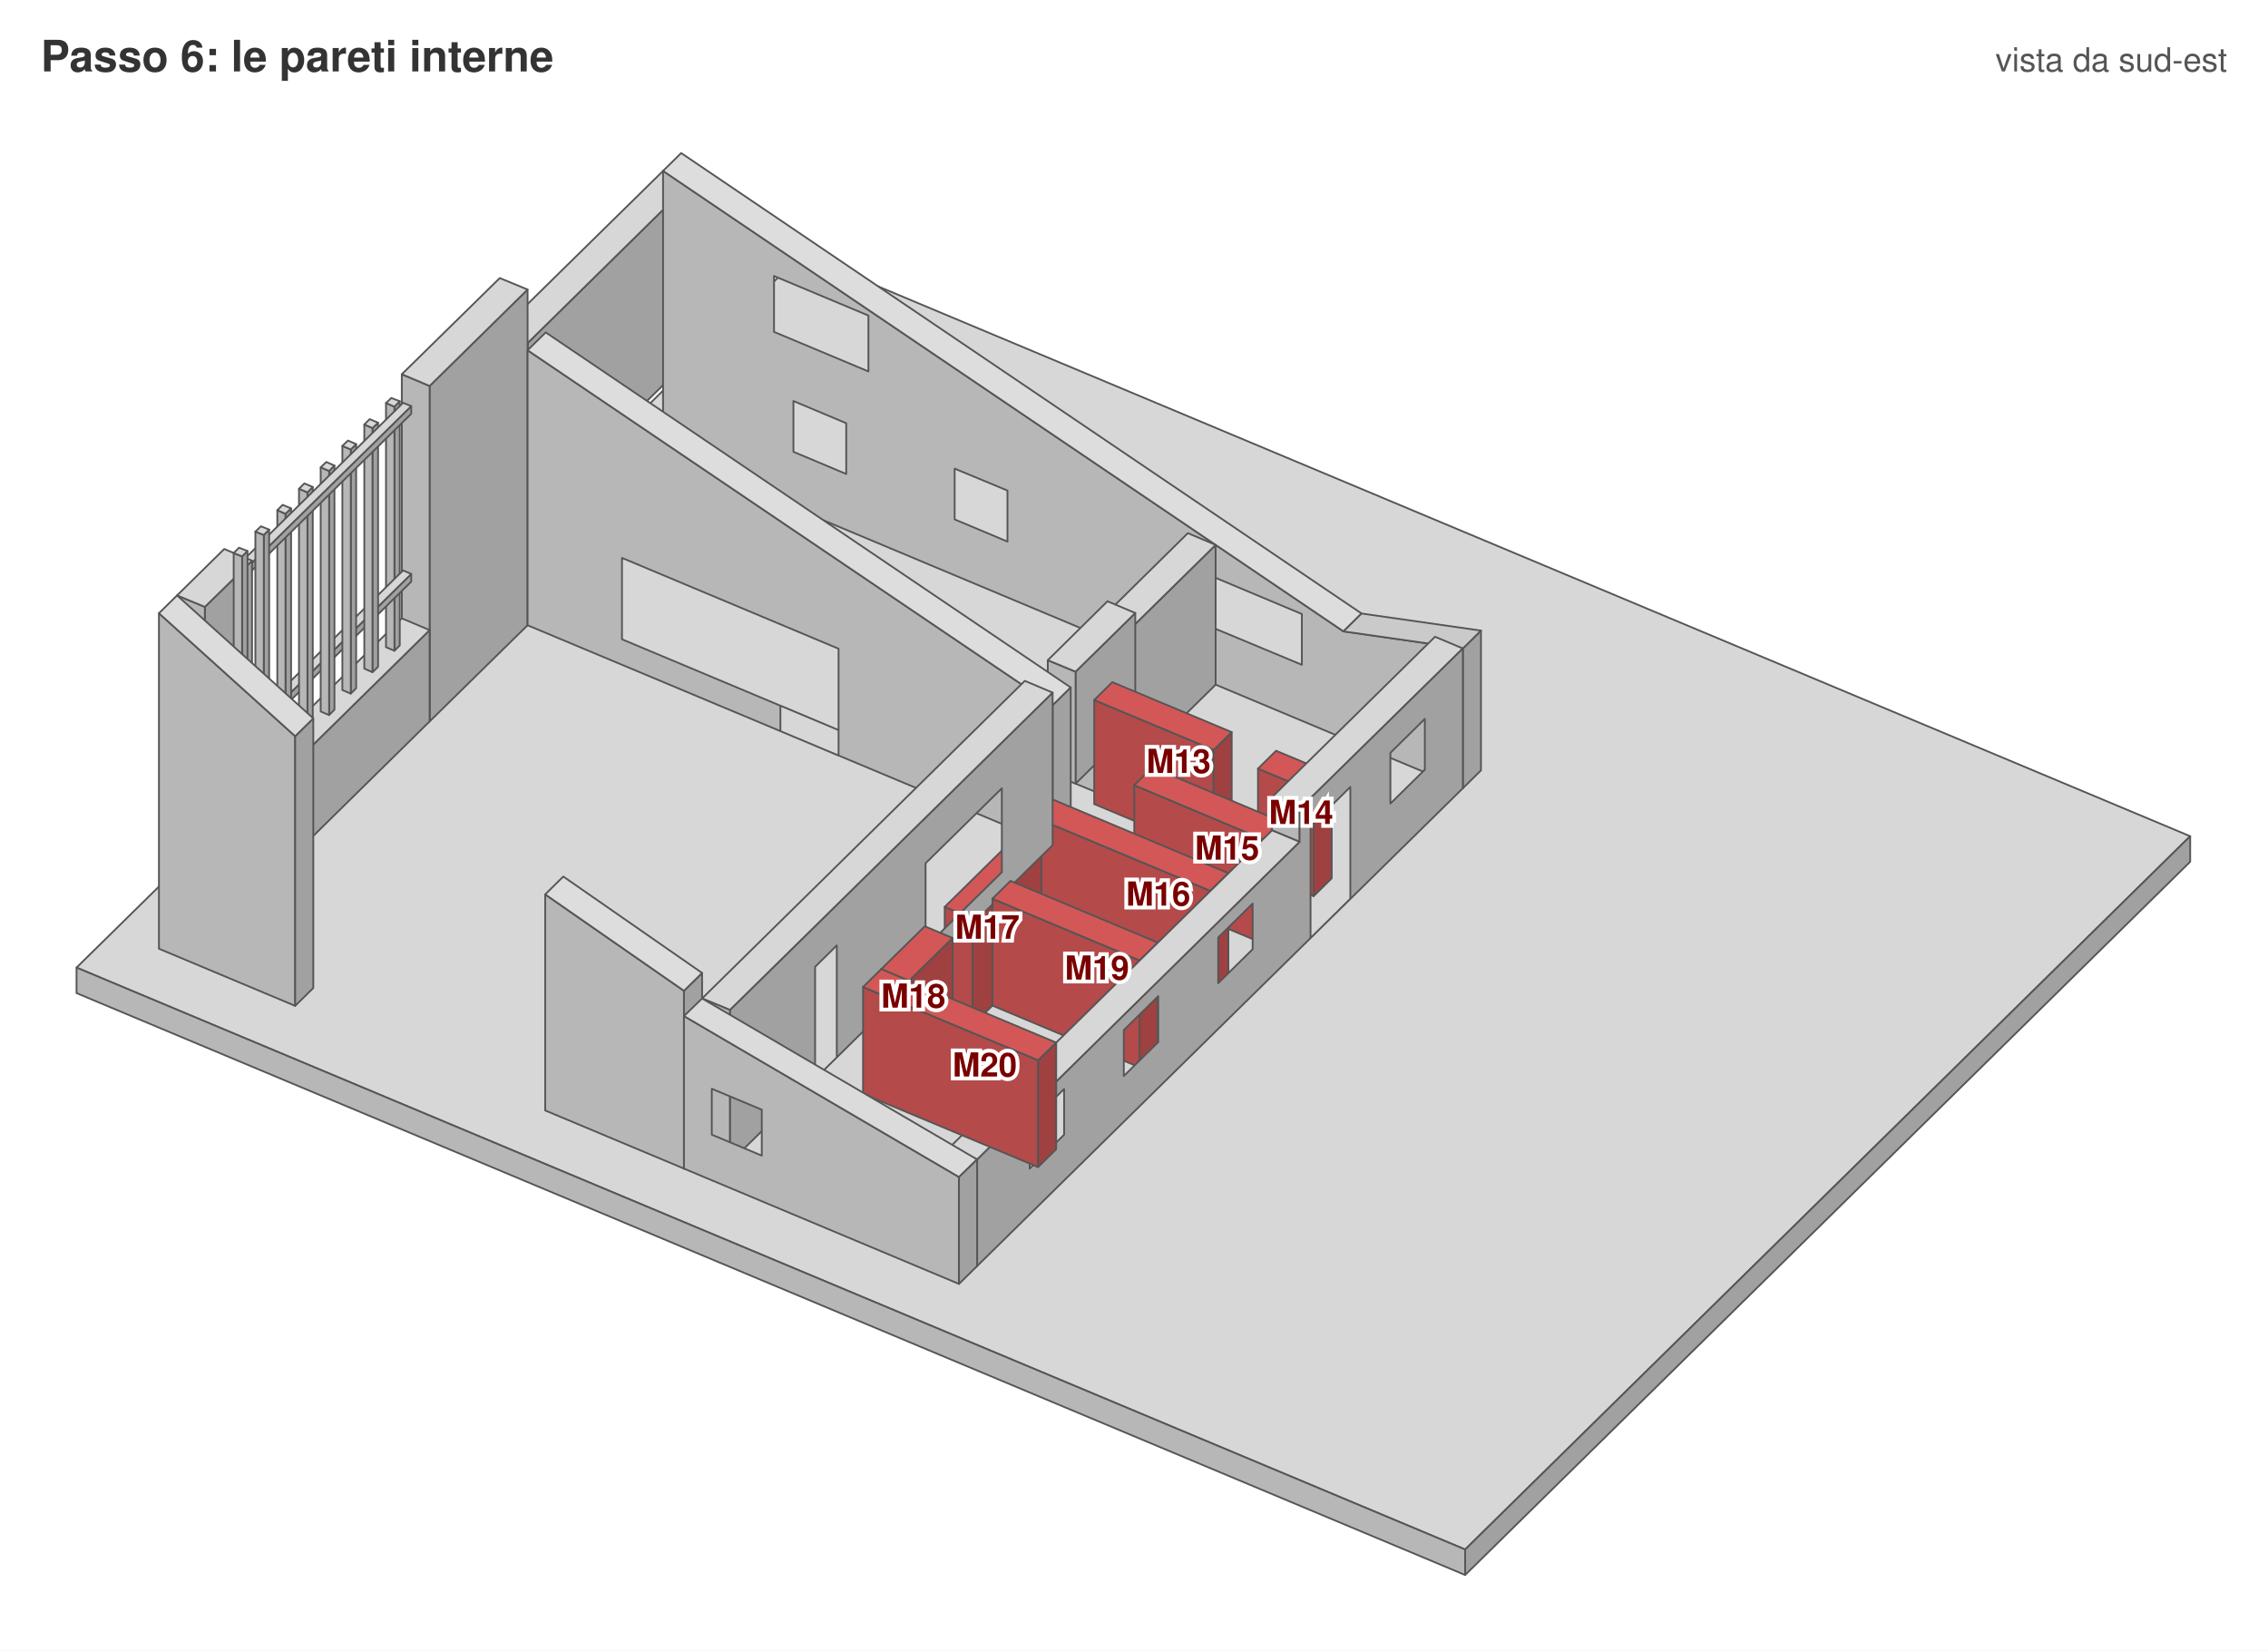
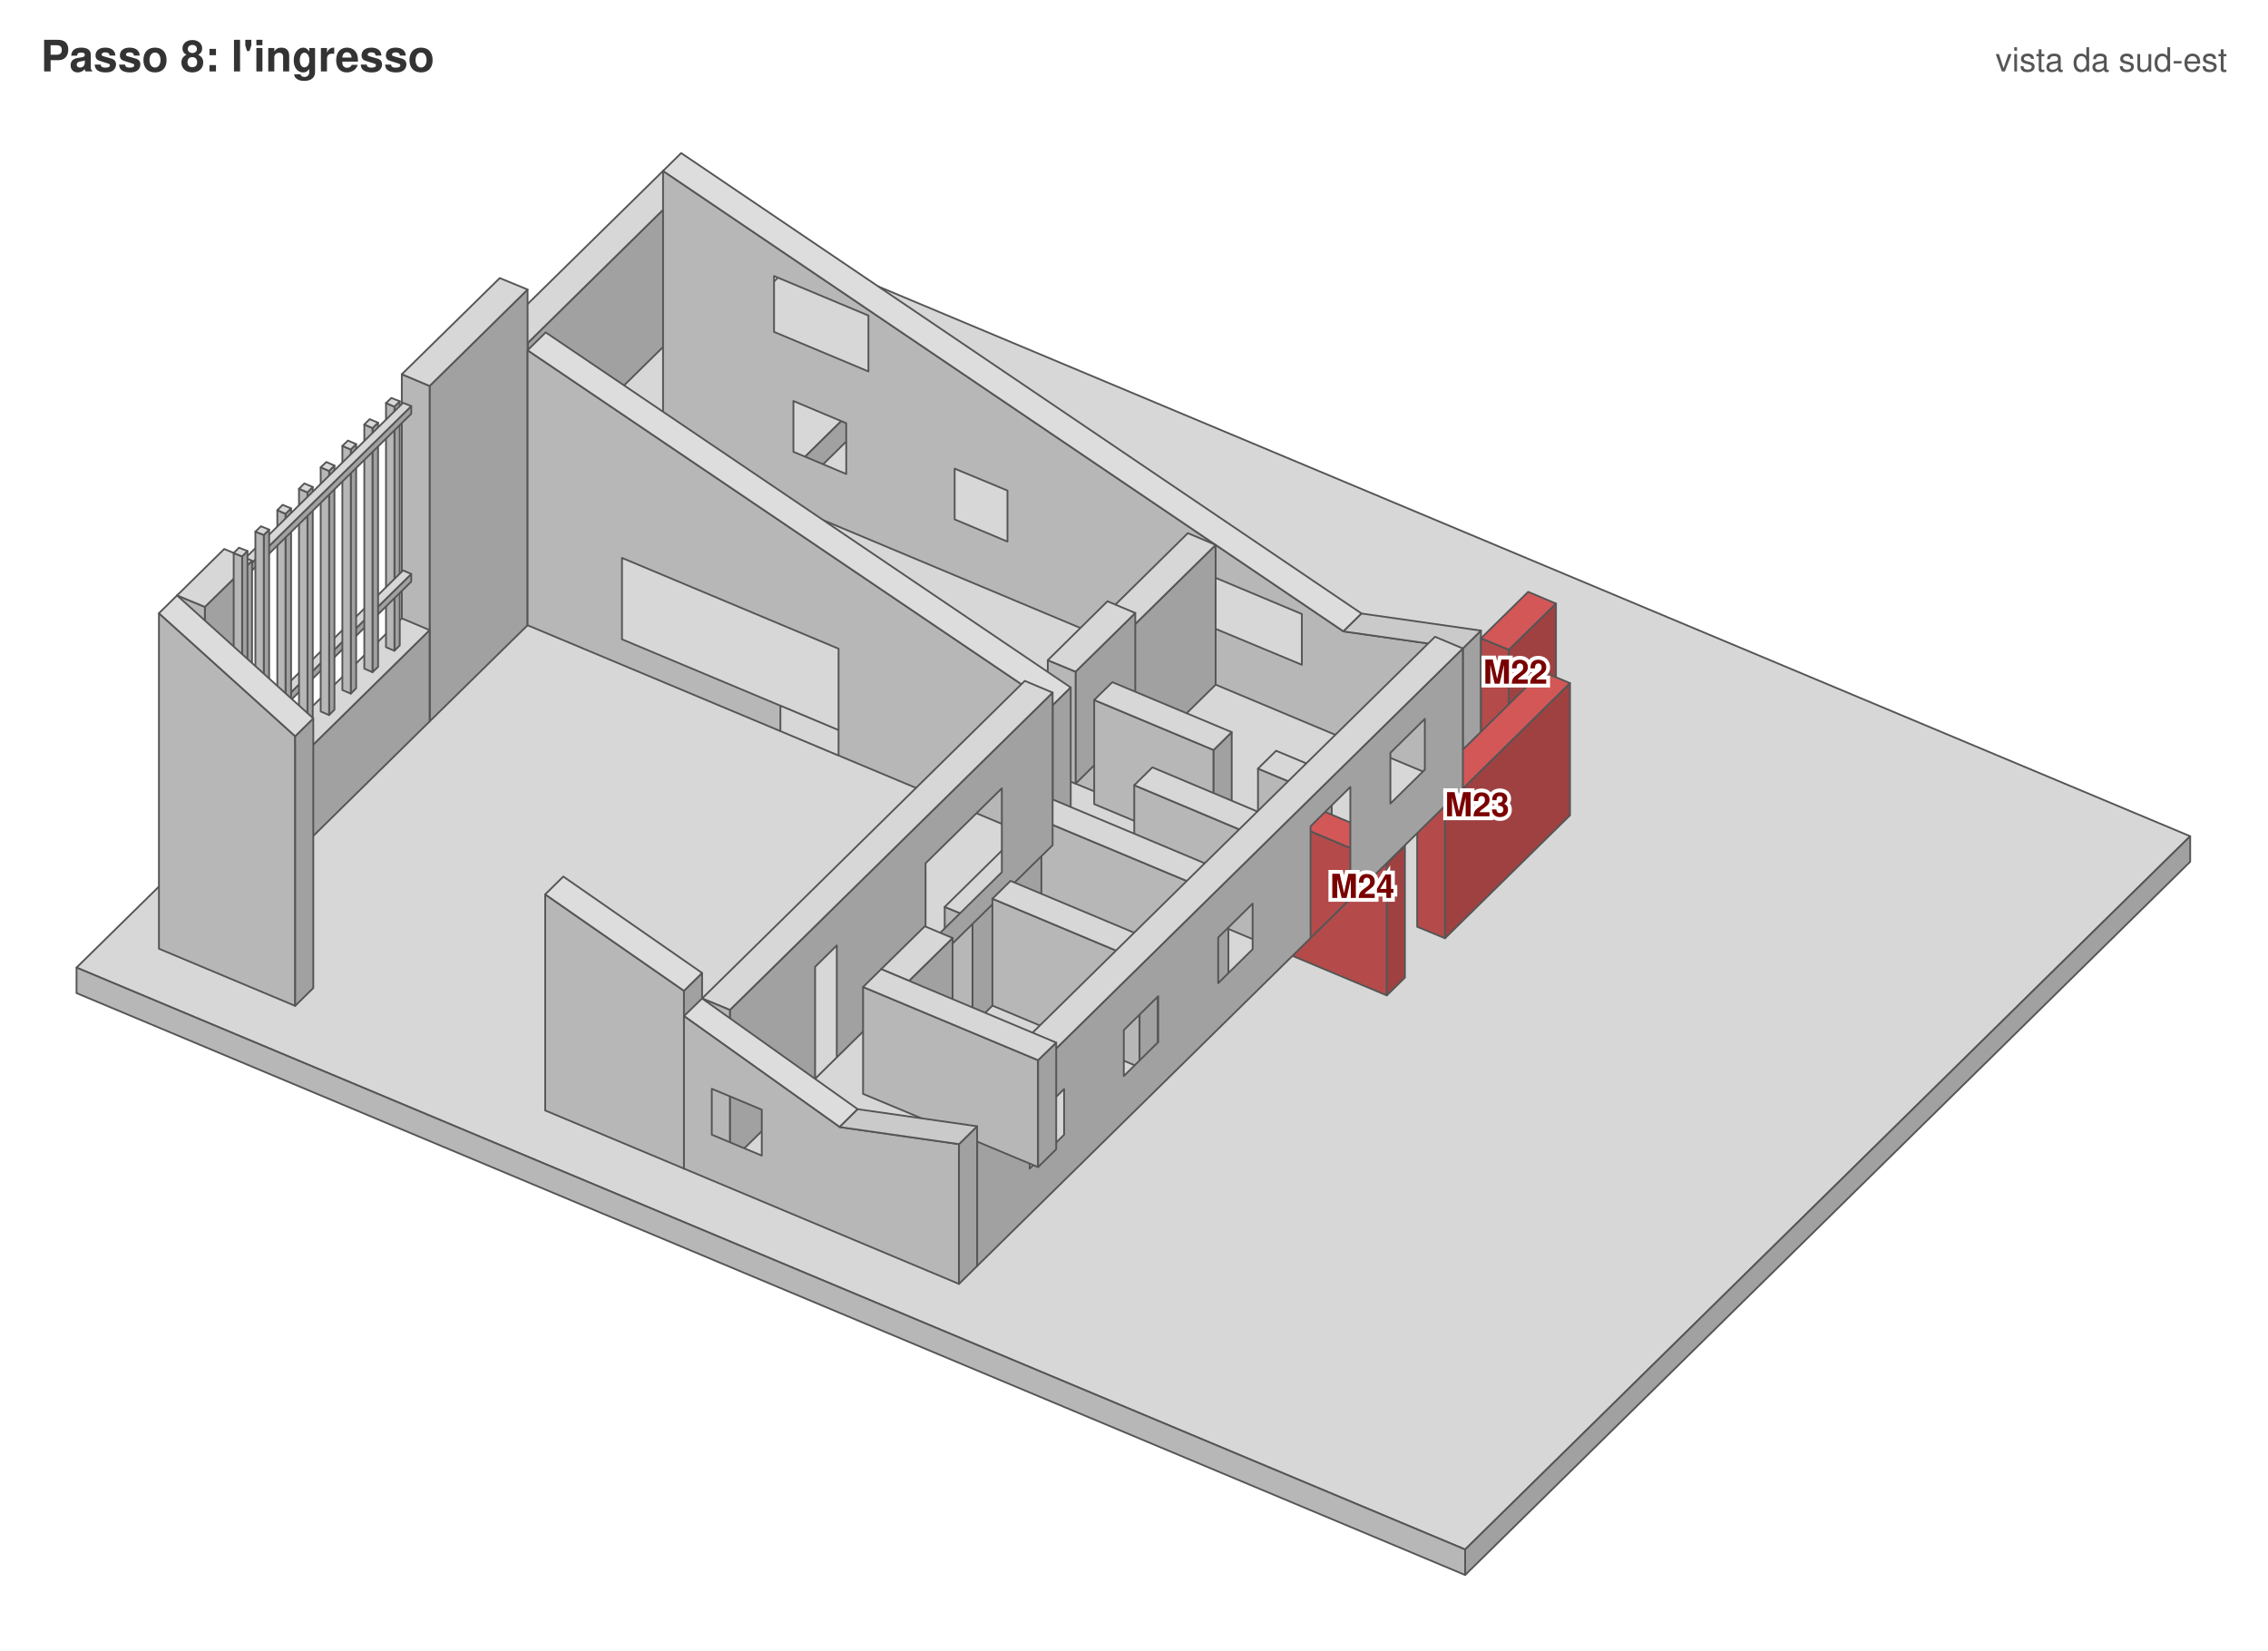
<svg xmlns="http://www.w3.org/2000/svg" viewBox="0 0 889 647" width="889" height="647">
  <rect width="100%" height="100%" fill="#ffffff" />
-   <text x="16" y="28" font-family="Helvetica, Arial, sans-serif" font-size="17" font-weight="bold" fill="#333">Passo 6: le pareti interne</text>
+   <text x="16" y="28" font-family="Helvetica, Arial, sans-serif" font-size="17" font-weight="bold" fill="#333">Passo 8: l'ingresso</text>
  <path d="M 314.2 99.7 L 858.5 327.8 L 574.3 607.4 L 30.0 379.3 Z" fill="rgb(215,215,215)" fill-rule="evenodd" stroke="#555" stroke-width="0.7" stroke-linejoin="round" />
  <path d="M 858.5 337.8 L 574.3 617.4 L 574.3 607.4 L 858.5 327.8 Z" fill="rgb(161,161,161)" fill-rule="evenodd" stroke="#555" stroke-width="0.7" stroke-linejoin="round" />
  <path d="M 574.3 617.4 L 30.0 389.3 L 30.0 379.3 L 574.3 607.4 Z" fill="rgb(183,183,183)" fill-rule="evenodd" stroke="#555" stroke-width="0.7" stroke-linejoin="round" />
  <path d="M 270.7 182.2 L 206.8 245.1 L 206.8 134.5 L 270.7 71.6 Z M 267.2 163.8 L 240.9 189.6 L 240.9 169.7 L 267.2 143.8 Z" fill="rgb(161,161,161)" fill-rule="evenodd" stroke="#555" stroke-width="0.7" stroke-linejoin="round" />
  <path d="M 195.9 240.5 L 195.9 129.9 L 206.8 134.5 L 206.8 245.1 Z" fill="rgb(183,183,183)" fill-rule="evenodd" stroke="#555" stroke-width="0.7" stroke-linejoin="round" />
  <path d="M 195.9 129.9 L 259.9 67.0 L 270.7 71.6 L 206.8 134.5 Z" fill="rgb(215,215,215)" fill-rule="evenodd" stroke="#555" stroke-width="0.7" stroke-linejoin="round" />
+   <path d="M 270.7 125.4 L 340.4 154.6 L 283.6 210.5 L 213.9 181.3 Z" fill="rgb(215,215,215)" fill-rule="evenodd" stroke="#555" stroke-width="0.7" stroke-linejoin="round" />
+   <path d="M 340.4 164.5 L 283.6 220.5 L 283.6 210.5 L 340.4 154.6 Z" fill="rgb(161,161,161)" fill-rule="evenodd" stroke="#555" stroke-width="0.7" stroke-linejoin="round" />
+   <path d="M 283.6 220.5 L 213.9 191.3 L 213.9 181.3 L 283.6 210.5 Z" fill="rgb(183,183,183)" fill-rule="evenodd" stroke="#555" stroke-width="0.7" stroke-linejoin="round" />
  <path d="M 259.9 177.6 L 573.4 309.0 L 573.4 254.2 L 526.6 247.5 L 259.9 67.0 Z M 311.0 177.1 L 331.7 185.8 L 331.7 165.9 L 311.0 157.2 Z M 374.2 203.6 L 394.9 212.3 L 394.9 192.3 L 374.2 183.7 Z M 474.3 245.6 L 510.3 260.6 L 510.3 240.7 L 474.3 225.6 Z M 303.4 130.1 L 340.4 145.6 L 340.4 123.7 L 303.4 108.2 Z" fill="rgb(183,183,183)" fill-rule="evenodd" stroke="#555" stroke-width="0.7" stroke-linejoin="round" />
  <path d="M 533.7 240.5 L 267.0 60.0 L 259.9 67.0 L 526.6 247.5 Z" fill="rgb(221,221,221)" fill-rule="evenodd" stroke="#555" stroke-width="0.7" stroke-linejoin="round" />
  <path d="M 580.5 302.0 L 580.5 247.2 L 573.4 254.2 L 573.4 309.0 Z" fill="rgb(161,161,161)" fill-rule="evenodd" stroke="#555" stroke-width="0.7" stroke-linejoin="round" />
  <path d="M 580.5 247.2 L 533.7 240.5 L 526.6 247.5 L 573.4 254.2 Z" fill="rgb(202,202,202)" fill-rule="evenodd" stroke="#555" stroke-width="0.7" stroke-linejoin="round" />
  <path d="M 476.5 268.4 L 432.5 311.7 L 432.5 256.9 L 476.5 213.6 Z" fill="rgb(161,161,161)" fill-rule="evenodd" stroke="#555" stroke-width="0.7" stroke-linejoin="round" />
  <path d="M 421.6 252.4 L 465.6 209.0 L 476.5 213.6 L 432.5 256.9 Z" fill="rgb(215,215,215)" fill-rule="evenodd" stroke="#555" stroke-width="0.7" stroke-linejoin="round" />
  <path d="M 421.6 307.2 L 421.6 252.4 L 432.5 256.9 L 432.5 311.7 Z" fill="rgb(183,183,183)" fill-rule="evenodd" stroke="#555" stroke-width="0.7" stroke-linejoin="round" />
  <path d="M 206.8 245.1 L 168.4 282.8 L 168.4 151.3 L 206.8 113.5 Z" fill="rgb(161,161,161)" fill-rule="evenodd" stroke="#555" stroke-width="0.7" stroke-linejoin="round" />
  <path d="M 157.5 278.3 L 157.5 146.7 L 168.4 151.3 L 168.4 282.8 Z" fill="rgb(183,183,183)" fill-rule="evenodd" stroke="#555" stroke-width="0.7" stroke-linejoin="round" />
  <path d="M 157.5 146.7 L 195.9 109.0 L 206.8 113.5 L 168.4 151.3 Z" fill="rgb(215,215,215)" fill-rule="evenodd" stroke="#555" stroke-width="0.7" stroke-linejoin="round" />
  <path d="M 445.0 284.1 L 421.6 307.2 L 421.6 263.3 L 445.0 240.3 Z" fill="rgb(161,161,161)" fill-rule="evenodd" stroke="#555" stroke-width="0.7" stroke-linejoin="round" />
  <path d="M 410.7 302.6 L 410.7 258.8 L 421.6 263.3 L 421.6 307.2 Z" fill="rgb(183,183,183)" fill-rule="evenodd" stroke="#555" stroke-width="0.7" stroke-linejoin="round" />
  <path d="M 410.7 258.8 L 434.1 235.7 L 445.0 240.3 L 421.6 263.3 Z" fill="rgb(215,215,215)" fill-rule="evenodd" stroke="#555" stroke-width="0.7" stroke-linejoin="round" />
+   <path d="M 609.9 288.4 L 591.4 306.6 L 591.4 254.7 L 609.9 236.6 Z" fill="rgb(159,65,65)" fill-rule="evenodd" stroke="#555" stroke-width="0.7" stroke-linejoin="round" />
+   <path d="M 580.5 302.0 L 580.5 250.2 L 591.4 254.7 L 591.4 306.6 Z" fill="rgb(180,74,74)" fill-rule="evenodd" stroke="#555" stroke-width="0.7" stroke-linejoin="round" />
+   <path d="M 580.5 250.2 L 599.0 232.0 L 609.9 236.6 L 591.4 254.7 Z" fill="rgb(211,87,87)" fill-rule="evenodd" stroke="#555" stroke-width="0.7" stroke-linejoin="round" />
  <path d="M 206.8 245.1 L 412.6 331.3 L 412.6 276.5 L 206.8 137.3 Z M 243.8 250.6 L 328.7 286.2 L 328.7 254.3 L 243.8 218.7 Z M 305.9 286.6 L 328.7 296.2 L 328.7 286.2 L 305.9 276.6 Z" fill="rgb(183,183,183)" fill-rule="evenodd" stroke="#555" stroke-width="0.7" stroke-linejoin="round" />
  <path d="M 419.7 269.5 L 213.9 130.3 L 206.8 137.3 L 412.6 276.5 Z" fill="rgb(221,221,221)" fill-rule="evenodd" stroke="#555" stroke-width="0.7" stroke-linejoin="round" />
  <path d="M 419.7 324.3 L 419.7 269.5 L 412.6 276.5 L 412.6 331.3 Z" fill="rgb(161,161,161)" fill-rule="evenodd" stroke="#555" stroke-width="0.7" stroke-linejoin="round" />
  <path d="M 168.4 282.8 L 98.8 351.3 L 98.8 315.5 L 168.4 247.0 Z" fill="rgb(161,161,161)" fill-rule="evenodd" stroke="#555" stroke-width="0.7" stroke-linejoin="round" />
  <path d="M 87.9 310.9 L 157.5 242.4 L 168.4 247.0 L 98.8 315.5 Z" fill="rgb(215,215,215)" fill-rule="evenodd" stroke="#555" stroke-width="0.7" stroke-linejoin="round" />
  <path d="M 87.9 346.8 L 87.9 310.9 L 98.8 315.5 L 98.8 351.3 Z" fill="rgb(183,183,183)" fill-rule="evenodd" stroke="#555" stroke-width="0.7" stroke-linejoin="round" />
-   <path d="M 428.9 315.2 L 475.7 334.8 L 475.7 294.0 L 428.9 274.4 Z" fill="rgb(180,74,74)" fill-rule="evenodd" stroke="#555" stroke-width="0.7" stroke-linejoin="round" />
-   <path d="M 482.8 327.9 L 482.8 287.0 L 475.7 294.0 L 475.7 334.8 Z" fill="rgb(159,65,65)" fill-rule="evenodd" stroke="#555" stroke-width="0.7" stroke-linejoin="round" />
-   <path d="M 482.8 287.0 L 436.0 267.4 L 428.9 274.4 L 475.7 294.0 Z" fill="rgb(211,87,87)" fill-rule="evenodd" stroke="#555" stroke-width="0.7" stroke-linejoin="round" />
+   <path d="M 428.9 315.2 L 475.7 334.8 L 475.7 294.0 L 428.9 274.4 Z" fill="rgb(183,183,183)" fill-rule="evenodd" stroke="#555" stroke-width="0.7" stroke-linejoin="round" />
+   <path d="M 482.8 327.9 L 482.8 287.0 L 475.7 294.0 L 475.7 334.8 Z" fill="rgb(161,161,161)" fill-rule="evenodd" stroke="#555" stroke-width="0.7" stroke-linejoin="round" />
+   <path d="M 482.8 287.0 L 436.0 267.4 L 428.9 274.4 L 475.7 294.0 Z" fill="rgb(215,215,215)" fill-rule="evenodd" stroke="#555" stroke-width="0.7" stroke-linejoin="round" />
  <path d="M 156.7 253.0 L 154.6 255.1 L 154.6 159.4 L 156.7 157.3 Z" fill="rgb(161,161,161)" fill-rule="evenodd" stroke="#555" stroke-width="0.7" stroke-linejoin="round" />
  <path d="M 151.3 253.7 L 151.3 158.0 L 154.6 159.4 L 154.6 255.1 Z" fill="rgb(183,183,183)" fill-rule="evenodd" stroke="#555" stroke-width="0.7" stroke-linejoin="round" />
  <path d="M 151.3 158.0 L 153.4 156.0 L 156.7 157.3 L 154.6 159.4 Z" fill="rgb(215,215,215)" fill-rule="evenodd" stroke="#555" stroke-width="0.7" stroke-linejoin="round" />
  <path d="M 161.2 228.0 L 91.6 296.5 L 91.6 293.5 L 161.2 225.0 Z" fill="rgb(161,161,161)" fill-rule="evenodd" stroke="#555" stroke-width="0.7" stroke-linejoin="round" />
  <path d="M 88.4 292.1 L 158.0 223.6 L 161.2 225.0 L 91.6 293.5 Z" fill="rgb(215,215,215)" fill-rule="evenodd" stroke="#555" stroke-width="0.7" stroke-linejoin="round" />
  <path d="M 88.4 295.1 L 88.4 292.1 L 91.6 293.5 L 91.6 296.5 Z" fill="rgb(183,183,183)" fill-rule="evenodd" stroke="#555" stroke-width="0.7" stroke-linejoin="round" />
  <path d="M 148.2 261.4 L 146.0 263.5 L 146.0 167.8 L 148.2 165.7 Z" fill="rgb(161,161,161)" fill-rule="evenodd" stroke="#555" stroke-width="0.7" stroke-linejoin="round" />
  <path d="M 142.8 262.1 L 142.8 166.4 L 146.0 167.8 L 146.0 263.5 Z" fill="rgb(183,183,183)" fill-rule="evenodd" stroke="#555" stroke-width="0.7" stroke-linejoin="round" />
  <path d="M 142.8 166.4 L 144.9 164.3 L 148.2 165.7 L 146.0 167.8 Z" fill="rgb(215,215,215)" fill-rule="evenodd" stroke="#555" stroke-width="0.7" stroke-linejoin="round" />
-   <path d="M 493.1 342.1 L 514.9 351.3 L 514.9 310.4 L 493.1 301.3 Z" fill="rgb(180,74,74)" fill-rule="evenodd" stroke="#555" stroke-width="0.7" stroke-linejoin="round" />
-   <path d="M 522.0 344.3 L 522.0 303.4 L 514.9 310.4 L 514.9 351.3 Z" fill="rgb(159,65,65)" fill-rule="evenodd" stroke="#555" stroke-width="0.7" stroke-linejoin="round" />
-   <path d="M 522.0 303.4 L 500.2 294.3 L 493.1 301.3 L 514.9 310.4 Z" fill="rgb(211,87,87)" fill-rule="evenodd" stroke="#555" stroke-width="0.7" stroke-linejoin="round" />
+   <path d="M 493.1 342.1 L 514.9 351.3 L 514.9 310.4 L 493.1 301.3 Z" fill="rgb(183,183,183)" fill-rule="evenodd" stroke="#555" stroke-width="0.7" stroke-linejoin="round" />
+   <path d="M 522.0 344.3 L 522.0 303.4 L 514.9 310.4 L 514.9 351.3 Z" fill="rgb(161,161,161)" fill-rule="evenodd" stroke="#555" stroke-width="0.7" stroke-linejoin="round" />
+   <path d="M 522.0 303.4 L 500.2 294.3 L 493.1 301.3 L 514.9 310.4 Z" fill="rgb(215,215,215)" fill-rule="evenodd" stroke="#555" stroke-width="0.7" stroke-linejoin="round" />
+   <path d="M 615.4 319.6 L 566.4 367.8 L 566.4 316.0 L 615.4 267.8 Z" fill="rgb(159,65,65)" fill-rule="evenodd" stroke="#555" stroke-width="0.7" stroke-linejoin="round" />
+   <path d="M 555.5 311.5 L 604.5 263.2 L 615.4 267.8 L 566.4 316.0 Z" fill="rgb(211,87,87)" fill-rule="evenodd" stroke="#555" stroke-width="0.7" stroke-linejoin="round" />
+   <path d="M 555.5 363.3 L 555.5 311.5 L 566.4 316.0 L 566.4 367.8 Z" fill="rgb(180,74,74)" fill-rule="evenodd" stroke="#555" stroke-width="0.7" stroke-linejoin="round" />
  <path d="M 139.6 269.8 L 137.5 271.9 L 137.5 176.2 L 139.6 174.1 Z" fill="rgb(161,161,161)" fill-rule="evenodd" stroke="#555" stroke-width="0.7" stroke-linejoin="round" />
  <path d="M 134.2 270.5 L 134.2 174.8 L 137.5 176.2 L 137.5 271.9 Z" fill="rgb(183,183,183)" fill-rule="evenodd" stroke="#555" stroke-width="0.7" stroke-linejoin="round" />
  <path d="M 134.2 174.8 L 136.4 172.7 L 139.6 174.1 L 137.5 176.2 Z" fill="rgb(215,215,215)" fill-rule="evenodd" stroke="#555" stroke-width="0.7" stroke-linejoin="round" />
-   <path d="M 444.6 348.7 L 495.7 370.1 L 495.7 329.3 L 444.6 307.8 Z" fill="rgb(180,74,74)" fill-rule="evenodd" stroke="#555" stroke-width="0.7" stroke-linejoin="round" />
-   <path d="M 502.8 363.1 L 502.8 322.3 L 495.7 329.3 L 495.7 370.1 Z" fill="rgb(159,65,65)" fill-rule="evenodd" stroke="#555" stroke-width="0.7" stroke-linejoin="round" />
-   <path d="M 502.8 322.3 L 451.7 300.8 L 444.6 307.8 L 495.7 329.3 Z" fill="rgb(211,87,87)" fill-rule="evenodd" stroke="#555" stroke-width="0.7" stroke-linejoin="round" />
+   <path d="M 444.6 348.7 L 495.7 370.1 L 495.7 329.3 L 444.6 307.8 Z" fill="rgb(183,183,183)" fill-rule="evenodd" stroke="#555" stroke-width="0.7" stroke-linejoin="round" />
+   <path d="M 502.8 363.1 L 502.8 322.3 L 495.7 329.3 L 495.7 370.1 Z" fill="rgb(161,161,161)" fill-rule="evenodd" stroke="#555" stroke-width="0.7" stroke-linejoin="round" />
+   <path d="M 502.8 322.3 L 451.7 300.8 L 444.6 307.8 L 495.7 329.3 Z" fill="rgb(215,215,215)" fill-rule="evenodd" stroke="#555" stroke-width="0.7" stroke-linejoin="round" />
  <path d="M 131.1 278.2 L 129.0 280.3 L 129.0 184.6 L 131.1 182.5 Z" fill="rgb(161,161,161)" fill-rule="evenodd" stroke="#555" stroke-width="0.7" stroke-linejoin="round" />
  <path d="M 125.7 278.9 L 125.7 183.2 L 129.0 184.6 L 129.0 280.3 Z" fill="rgb(183,183,183)" fill-rule="evenodd" stroke="#555" stroke-width="0.7" stroke-linejoin="round" />
  <path d="M 125.7 183.2 L 127.9 181.1 L 131.1 182.5 L 129.0 184.6 Z" fill="rgb(215,215,215)" fill-rule="evenodd" stroke="#555" stroke-width="0.7" stroke-linejoin="round" />
  <path d="M 122.6 286.5 L 120.5 288.6 L 120.5 193.0 L 122.6 190.9 Z" fill="rgb(161,161,161)" fill-rule="evenodd" stroke="#555" stroke-width="0.7" stroke-linejoin="round" />
  <path d="M 117.2 287.3 L 117.2 191.6 L 120.5 193.0 L 120.5 288.6 Z" fill="rgb(183,183,183)" fill-rule="evenodd" stroke="#555" stroke-width="0.7" stroke-linejoin="round" />
  <path d="M 117.2 191.6 L 119.3 189.5 L 122.6 190.9 L 120.5 193.0 Z" fill="rgb(215,215,215)" fill-rule="evenodd" stroke="#555" stroke-width="0.7" stroke-linejoin="round" />
-   <path d="M 405.8 362.4 L 474.4 391.1 L 474.4 349.2 L 405.8 320.5 Z" fill="rgb(180,74,74)" fill-rule="evenodd" stroke="#555" stroke-width="0.7" stroke-linejoin="round" />
-   <path d="M 481.5 384.1 L 481.5 342.3 L 474.4 349.2 L 474.4 391.1 Z" fill="rgb(159,65,65)" fill-rule="evenodd" stroke="#555" stroke-width="0.7" stroke-linejoin="round" />
-   <path d="M 481.5 342.3 L 412.9 313.5 L 405.8 320.5 L 474.4 349.2 Z" fill="rgb(211,87,87)" fill-rule="evenodd" stroke="#555" stroke-width="0.7" stroke-linejoin="round" />
+   <path d="M 405.8 362.4 L 474.4 391.1 L 474.4 349.2 L 405.8 320.5 Z" fill="rgb(183,183,183)" fill-rule="evenodd" stroke="#555" stroke-width="0.7" stroke-linejoin="round" />
+   <path d="M 481.5 384.1 L 481.5 342.3 L 474.4 349.2 L 474.4 391.1 Z" fill="rgb(161,161,161)" fill-rule="evenodd" stroke="#555" stroke-width="0.7" stroke-linejoin="round" />
+   <path d="M 481.5 342.3 L 412.9 313.5 L 405.8 320.5 L 474.4 349.2 Z" fill="rgb(215,215,215)" fill-rule="evenodd" stroke="#555" stroke-width="0.7" stroke-linejoin="round" />
  <path d="M 114.1 294.9 L 111.9 297.0 L 111.9 201.4 L 114.1 199.3 Z" fill="rgb(161,161,161)" fill-rule="evenodd" stroke="#555" stroke-width="0.7" stroke-linejoin="round" />
  <path d="M 108.7 295.7 L 108.7 200.0 L 111.9 201.4 L 111.9 297.0 Z" fill="rgb(183,183,183)" fill-rule="evenodd" stroke="#555" stroke-width="0.7" stroke-linejoin="round" />
  <path d="M 108.7 200.0 L 110.8 197.9 L 114.1 199.3 L 111.9 201.4 Z" fill="rgb(215,215,215)" fill-rule="evenodd" stroke="#555" stroke-width="0.7" stroke-linejoin="round" />
  <path d="M 161.2 162.2 L 91.6 230.7 L 91.6 227.7 L 161.2 159.2 Z" fill="rgb(161,161,161)" fill-rule="evenodd" stroke="#555" stroke-width="0.7" stroke-linejoin="round" />
  <path d="M 88.4 226.4 L 158.0 157.9 L 161.2 159.2 L 91.6 227.7 Z" fill="rgb(215,215,215)" fill-rule="evenodd" stroke="#555" stroke-width="0.7" stroke-linejoin="round" />
  <path d="M 88.4 229.3 L 88.4 226.4 L 91.6 227.7 L 91.6 230.7 Z" fill="rgb(183,183,183)" fill-rule="evenodd" stroke="#555" stroke-width="0.7" stroke-linejoin="round" />
+   <path d="M 506.6 374.7 L 543.6 390.2 L 543.6 338.4 L 506.6 322.9 Z" fill="rgb(180,74,74)" fill-rule="evenodd" stroke="#555" stroke-width="0.7" stroke-linejoin="round" />
+   <path d="M 550.7 383.2 L 550.7 331.4 L 543.6 338.4 L 543.6 390.2 Z" fill="rgb(159,65,65)" fill-rule="evenodd" stroke="#555" stroke-width="0.7" stroke-linejoin="round" />
+   <path d="M 550.7 331.4 L 513.7 315.9 L 506.6 322.9 L 543.6 338.4 Z" fill="rgb(211,87,87)" fill-rule="evenodd" stroke="#555" stroke-width="0.7" stroke-linejoin="round" />
  <path d="M 105.5 303.3 L 103.4 305.4 L 103.4 209.7 L 105.5 207.6 Z" fill="rgb(161,161,161)" fill-rule="evenodd" stroke="#555" stroke-width="0.7" stroke-linejoin="round" />
  <path d="M 100.1 304.1 L 100.1 208.4 L 103.4 209.7 L 103.4 305.4 Z" fill="rgb(183,183,183)" fill-rule="evenodd" stroke="#555" stroke-width="0.7" stroke-linejoin="round" />
  <path d="M 100.1 208.4 L 102.3 206.3 L 105.5 207.6 L 103.4 209.7 Z" fill="rgb(215,215,215)" fill-rule="evenodd" stroke="#555" stroke-width="0.7" stroke-linejoin="round" />
-   <path d="M 408.2 375.3 L 381.2 401.9 L 381.2 360.0 L 408.2 333.5 Z" fill="rgb(159,65,65)" fill-rule="evenodd" stroke="#555" stroke-width="0.7" stroke-linejoin="round" />
-   <path d="M 370.3 397.3 L 370.3 355.5 L 381.2 360.0 L 381.2 401.9 Z" fill="rgb(180,74,74)" fill-rule="evenodd" stroke="#555" stroke-width="0.7" stroke-linejoin="round" />
-   <path d="M 370.3 355.5 L 397.3 328.9 L 408.2 333.5 L 381.2 360.0 Z" fill="rgb(211,87,87)" fill-rule="evenodd" stroke="#555" stroke-width="0.7" stroke-linejoin="round" />
+   <path d="M 408.2 375.3 L 381.2 401.9 L 381.2 360.0 L 408.2 333.5 Z" fill="rgb(161,161,161)" fill-rule="evenodd" stroke="#555" stroke-width="0.7" stroke-linejoin="round" />
+   <path d="M 370.3 397.3 L 370.3 355.5 L 381.2 360.0 L 381.2 401.9 Z" fill="rgb(183,183,183)" fill-rule="evenodd" stroke="#555" stroke-width="0.7" stroke-linejoin="round" />
+   <path d="M 370.3 355.5 L 397.3 328.9 L 408.2 333.5 L 381.2 360.0 Z" fill="rgb(215,215,215)" fill-rule="evenodd" stroke="#555" stroke-width="0.7" stroke-linejoin="round" />
  <path d="M 98.8 351.3 L 80.3 369.5 L 80.3 237.9 L 98.8 219.8 Z" fill="rgb(161,161,161)" fill-rule="evenodd" stroke="#555" stroke-width="0.7" stroke-linejoin="round" />
  <path d="M 69.4 364.9 L 69.4 233.4 L 80.3 237.9 L 80.3 369.5 Z" fill="rgb(183,183,183)" fill-rule="evenodd" stroke="#555" stroke-width="0.7" stroke-linejoin="round" />
  <path d="M 69.4 233.4 L 87.9 215.2 L 98.8 219.8 L 80.3 237.9 Z" fill="rgb(215,215,215)" fill-rule="evenodd" stroke="#555" stroke-width="0.7" stroke-linejoin="round" />
  <path d="M 97.0 311.7 L 94.9 313.8 L 94.9 218.1 L 97.0 216.0 Z" fill="rgb(161,161,161)" fill-rule="evenodd" stroke="#555" stroke-width="0.7" stroke-linejoin="round" />
  <path d="M 91.6 312.4 L 91.6 216.8 L 94.9 218.1 L 94.9 313.8 Z" fill="rgb(183,183,183)" fill-rule="evenodd" stroke="#555" stroke-width="0.7" stroke-linejoin="round" />
  <path d="M 91.6 216.8 L 93.7 214.7 L 97.0 216.0 L 94.9 218.1 Z" fill="rgb(215,215,215)" fill-rule="evenodd" stroke="#555" stroke-width="0.7" stroke-linejoin="round" />
  <path d="M 412.6 331.3 L 286.1 455.7 L 286.1 395.9 L 412.6 271.5 Z M 392.7 341.9 L 362.8 371.3 L 362.8 338.4 L 392.7 309.0 Z M 328.0 414.5 L 319.5 422.9 L 319.5 379.0 L 328.0 370.6 Z" fill="rgb(161,161,161)" fill-rule="evenodd" stroke="#555" stroke-width="0.7" stroke-linejoin="round" />
  <path d="M 275.2 391.4 L 401.7 266.9 L 412.6 271.5 L 286.1 395.9 Z" fill="rgb(215,215,215)" fill-rule="evenodd" stroke="#555" stroke-width="0.7" stroke-linejoin="round" />
  <path d="M 275.2 451.2 L 275.2 391.4 L 286.1 395.9 L 286.1 455.7 Z" fill="rgb(183,183,183)" fill-rule="evenodd" stroke="#555" stroke-width="0.7" stroke-linejoin="round" />
-   <path d="M 389.0 394.2 L 446.7 418.4 L 446.7 376.5 L 389.0 352.3 Z" fill="rgb(180,74,74)" fill-rule="evenodd" stroke="#555" stroke-width="0.7" stroke-linejoin="round" />
-   <path d="M 453.8 411.4 L 453.8 369.5 L 446.7 376.5 L 446.7 418.4 Z" fill="rgb(159,65,65)" fill-rule="evenodd" stroke="#555" stroke-width="0.7" stroke-linejoin="round" />
-   <path d="M 453.8 369.5 L 396.1 345.3 L 389.0 352.3 L 446.7 376.5 Z" fill="rgb(211,87,87)" fill-rule="evenodd" stroke="#555" stroke-width="0.7" stroke-linejoin="round" />
-   <path d="M 498.6 312.5 L 562.5 249.6 L 573.4 254.2 L 509.4 317.1 Z" fill="rgb(215,215,215)" fill-rule="evenodd" stroke="#555" stroke-width="0.7" stroke-linejoin="round" />
-   <path d="M 498.6 325.5 L 498.6 312.5 L 509.4 317.1 L 509.4 330.0 Z" fill="rgb(183,183,183)" fill-rule="evenodd" stroke="#555" stroke-width="0.7" stroke-linejoin="round" />
-   <path d="M 573.4 309.0 L 383.0 496.3 L 383.0 454.5 L 509.4 330.0 L 509.4 317.1 L 573.4 254.2 Z M 558.5 301.7 L 545.0 315.0 L 545.0 295.1 L 558.5 281.8 Z M 529.3 352.3 L 513.7 367.7 L 513.7 323.9 L 529.3 308.5 Z M 491.0 372.1 L 477.5 385.4 L 477.5 367.5 L 491.0 354.2 Z M 454.0 408.5 L 440.5 421.8 L 440.5 403.8 L 454.0 390.5 Z M 417.1 444.8 L 403.6 458.1 L 403.6 440.2 L 417.1 426.9 Z" fill="rgb(161,161,161)" fill-rule="evenodd" stroke="#555" stroke-width="0.7" stroke-linejoin="round" />
-   <path d="M 372.1 449.9 L 498.6 325.5 L 509.4 330.0 L 383.0 454.5 Z" fill="rgb(215,215,215)" fill-rule="evenodd" stroke="#555" stroke-width="0.7" stroke-linejoin="round" />
-   <path d="M 372.1 491.8 L 372.1 449.9 L 383.0 454.5 L 383.0 496.3 Z" fill="rgb(183,183,183)" fill-rule="evenodd" stroke="#555" stroke-width="0.7" stroke-linejoin="round" />
+   <path d="M 389.0 394.2 L 446.7 418.4 L 446.7 376.5 L 389.0 352.3 Z" fill="rgb(183,183,183)" fill-rule="evenodd" stroke="#555" stroke-width="0.7" stroke-linejoin="round" />
+   <path d="M 453.8 411.4 L 453.8 369.5 L 446.7 376.5 L 446.7 418.4 Z" fill="rgb(161,161,161)" fill-rule="evenodd" stroke="#555" stroke-width="0.7" stroke-linejoin="round" />
+   <path d="M 453.8 369.5 L 396.1 345.3 L 389.0 352.3 L 446.7 376.5 Z" fill="rgb(215,215,215)" fill-rule="evenodd" stroke="#555" stroke-width="0.7" stroke-linejoin="round" />
+   <path d="M 573.4 309.0 L 383.0 496.3 L 383.0 441.5 L 573.4 254.2 Z M 558.5 301.7 L 545.0 315.0 L 545.0 295.1 L 558.5 281.8 Z M 529.3 352.3 L 513.7 367.7 L 513.7 323.9 L 529.3 308.5 Z M 491.0 372.1 L 477.5 385.4 L 477.5 367.5 L 491.0 354.2 Z M 454.0 408.5 L 440.5 421.8 L 440.5 403.8 L 454.0 390.5 Z M 417.1 444.8 L 403.6 458.1 L 403.6 440.2 L 417.1 426.9 Z" fill="rgb(161,161,161)" fill-rule="evenodd" stroke="#555" stroke-width="0.7" stroke-linejoin="round" />
+   <path d="M 372.1 436.9 L 562.5 249.6 L 573.4 254.2 L 383.0 441.5 Z" fill="rgb(215,215,215)" fill-rule="evenodd" stroke="#555" stroke-width="0.7" stroke-linejoin="round" />
+   <path d="M 372.1 491.8 L 372.1 436.9 L 383.0 441.5 L 383.0 496.3 Z" fill="rgb(183,183,183)" fill-rule="evenodd" stroke="#555" stroke-width="0.7" stroke-linejoin="round" />
  <path d="M 62.3 371.9 L 115.7 394.3 L 115.7 288.6 L 62.3 240.4 Z" fill="rgb(183,183,183)" fill-rule="evenodd" stroke="#555" stroke-width="0.7" stroke-linejoin="round" />
  <path d="M 122.8 387.3 L 122.8 281.6 L 115.7 288.6 L 115.7 394.3 Z" fill="rgb(161,161,161)" fill-rule="evenodd" stroke="#555" stroke-width="0.7" stroke-linejoin="round" />
  <path d="M 122.8 281.6 L 69.4 233.4 L 62.3 240.4 L 115.7 288.6 Z" fill="rgb(220,220,220)" fill-rule="evenodd" stroke="#555" stroke-width="0.7" stroke-linejoin="round" />
-   <path d="M 373.4 409.6 L 356.3 426.3 L 356.3 384.5 L 373.4 367.7 Z" fill="rgb(159,65,65)" fill-rule="evenodd" stroke="#555" stroke-width="0.7" stroke-linejoin="round" />
-   <path d="M 345.4 421.8 L 345.4 379.9 L 356.3 384.5 L 356.3 426.3 Z" fill="rgb(180,74,74)" fill-rule="evenodd" stroke="#555" stroke-width="0.7" stroke-linejoin="round" />
-   <path d="M 345.4 379.9 L 362.5 363.1 L 373.4 367.7 L 356.3 384.5 Z" fill="rgb(211,87,87)" fill-rule="evenodd" stroke="#555" stroke-width="0.7" stroke-linejoin="round" />
-   <path d="M 338.3 428.8 L 406.9 457.5 L 406.9 415.6 L 338.3 386.9 Z" fill="rgb(180,74,74)" fill-rule="evenodd" stroke="#555" stroke-width="0.7" stroke-linejoin="round" />
-   <path d="M 414.0 450.5 L 414.0 408.7 L 406.9 415.6 L 406.9 457.5 Z" fill="rgb(159,65,65)" fill-rule="evenodd" stroke="#555" stroke-width="0.7" stroke-linejoin="round" />
-   <path d="M 414.0 408.7 L 345.4 379.9 L 338.3 386.9 L 406.9 415.6 Z" fill="rgb(211,87,87)" fill-rule="evenodd" stroke="#555" stroke-width="0.7" stroke-linejoin="round" />
+   <path d="M 373.4 409.6 L 356.3 426.3 L 356.3 384.5 L 373.4 367.7 Z" fill="rgb(161,161,161)" fill-rule="evenodd" stroke="#555" stroke-width="0.7" stroke-linejoin="round" />
+   <path d="M 345.4 421.8 L 345.4 379.9 L 356.3 384.5 L 356.3 426.3 Z" fill="rgb(183,183,183)" fill-rule="evenodd" stroke="#555" stroke-width="0.7" stroke-linejoin="round" />
+   <path d="M 345.4 379.9 L 362.5 363.1 L 373.4 367.7 L 356.3 384.5 Z" fill="rgb(215,215,215)" fill-rule="evenodd" stroke="#555" stroke-width="0.7" stroke-linejoin="round" />
+   <path d="M 338.3 428.8 L 406.9 457.5 L 406.9 415.6 L 338.3 386.9 Z" fill="rgb(183,183,183)" fill-rule="evenodd" stroke="#555" stroke-width="0.7" stroke-linejoin="round" />
+   <path d="M 414.0 450.5 L 414.0 408.7 L 406.9 415.6 L 406.9 457.5 Z" fill="rgb(161,161,161)" fill-rule="evenodd" stroke="#555" stroke-width="0.7" stroke-linejoin="round" />
+   <path d="M 414.0 408.7 L 345.4 379.9 L 338.3 386.9 L 406.9 415.6 Z" fill="rgb(215,215,215)" fill-rule="evenodd" stroke="#555" stroke-width="0.7" stroke-linejoin="round" />
  <path d="M 213.7 435.3 L 268.1 458.1 L 268.1 388.4 L 213.7 350.6 Z" fill="rgb(183,183,183)" fill-rule="evenodd" stroke="#555" stroke-width="0.7" stroke-linejoin="round" />
  <path d="M 275.2 451.2 L 275.2 381.4 L 268.1 388.4 L 268.1 458.1 Z" fill="rgb(161,161,161)" fill-rule="evenodd" stroke="#555" stroke-width="0.7" stroke-linejoin="round" />
  <path d="M 275.2 381.4 L 220.8 343.6 L 213.7 350.6 L 268.1 388.4 Z" fill="rgb(221,221,221)" fill-rule="evenodd" stroke="#555" stroke-width="0.7" stroke-linejoin="round" />
-   <path d="M 268.1 458.1 L 375.9 503.3 L 375.9 461.4 L 268.1 398.3 Z M 279.0 444.8 L 298.6 453.0 L 298.6 435.0 L 279.0 426.8 Z" fill="rgb(183,183,183)" fill-rule="evenodd" stroke="#555" stroke-width="0.7" stroke-linejoin="round" />
-   <path d="M 383.0 454.5 L 275.2 391.4 L 268.1 398.3 L 375.9 461.4 Z" fill="rgb(219,219,219)" fill-rule="evenodd" stroke="#555" stroke-width="0.7" stroke-linejoin="round" />
-   <path d="M 383.0 496.3 L 383.0 454.5 L 375.9 461.4 L 375.9 503.3 Z" fill="rgb(161,161,161)" fill-rule="evenodd" stroke="#555" stroke-width="0.7" stroke-linejoin="round" />
-   <text x="462" y="303" font-family="Helvetica, Arial, sans-serif" font-size="13" font-weight="bold" fill="#7a0000" text-anchor="middle" stroke="#fff" stroke-width="3" paint-order="stroke">M13</text>
-   <text x="510" y="323" font-family="Helvetica, Arial, sans-serif" font-size="13" font-weight="bold" fill="#7a0000" text-anchor="middle" stroke="#fff" stroke-width="3" paint-order="stroke">M14</text>
-   <text x="481" y="337" font-family="Helvetica, Arial, sans-serif" font-size="13" font-weight="bold" fill="#7a0000" text-anchor="middle" stroke="#fff" stroke-width="3" paint-order="stroke">M15</text>
-   <text x="454" y="355" font-family="Helvetica, Arial, sans-serif" font-size="13" font-weight="bold" fill="#7a0000" text-anchor="middle" stroke="#fff" stroke-width="3" paint-order="stroke">M16</text>
-   <text x="387" y="368" font-family="Helvetica, Arial, sans-serif" font-size="13" font-weight="bold" fill="#7a0000" text-anchor="middle" stroke="#fff" stroke-width="3" paint-order="stroke">M17</text>
-   <text x="430" y="384" font-family="Helvetica, Arial, sans-serif" font-size="13" font-weight="bold" fill="#7a0000" text-anchor="middle" stroke="#fff" stroke-width="3" paint-order="stroke">M19</text>
-   <text x="358" y="395" font-family="Helvetica, Arial, sans-serif" font-size="13" font-weight="bold" fill="#7a0000" text-anchor="middle" stroke="#fff" stroke-width="3" paint-order="stroke">M18</text>
-   <text x="386" y="422" font-family="Helvetica, Arial, sans-serif" font-size="13" font-weight="bold" fill="#7a0000" text-anchor="middle" stroke="#fff" stroke-width="3" paint-order="stroke">M20</text>
+   <path d="M 336.2 434.8 L 275.2 391.4 L 268.1 398.3 L 329.1 441.8 Z" fill="rgb(221,221,221)" fill-rule="evenodd" stroke="#555" stroke-width="0.7" stroke-linejoin="round" />
+   <path d="M 268.1 458.1 L 375.9 503.3 L 375.9 448.5 L 329.1 441.8 L 268.1 398.3 Z M 279.0 444.8 L 298.6 453.0 L 298.6 435.0 L 279.0 426.8 Z" fill="rgb(183,183,183)" fill-rule="evenodd" stroke="#555" stroke-width="0.7" stroke-linejoin="round" />
+   <path d="M 383.0 496.3 L 383.0 441.5 L 375.9 448.5 L 375.9 503.3 Z" fill="rgb(161,161,161)" fill-rule="evenodd" stroke="#555" stroke-width="0.7" stroke-linejoin="round" />
+   <path d="M 383.0 441.5 L 336.2 434.8 L 329.1 441.8 L 375.9 448.5 Z" fill="rgb(202,202,202)" fill-rule="evenodd" stroke="#555" stroke-width="0.7" stroke-linejoin="round" />
+   <text x="594" y="268" font-family="Helvetica, Arial, sans-serif" font-size="13" font-weight="bold" fill="#7a0000" text-anchor="middle" stroke="#fff" stroke-width="3" paint-order="stroke">M22</text>
+   <text x="579" y="320" font-family="Helvetica, Arial, sans-serif" font-size="13" font-weight="bold" fill="#7a0000" text-anchor="middle" stroke="#fff" stroke-width="3" paint-order="stroke">M23</text>
+   <text x="534" y="352" font-family="Helvetica, Arial, sans-serif" font-size="13" font-weight="bold" fill="#7a0000" text-anchor="middle" stroke="#fff" stroke-width="3" paint-order="stroke">M24</text>
  <text x="873" y="28" font-family="Helvetica, Arial, sans-serif" font-size="13" fill="#555" text-anchor="end">vista da sud-est</text>
</svg>
